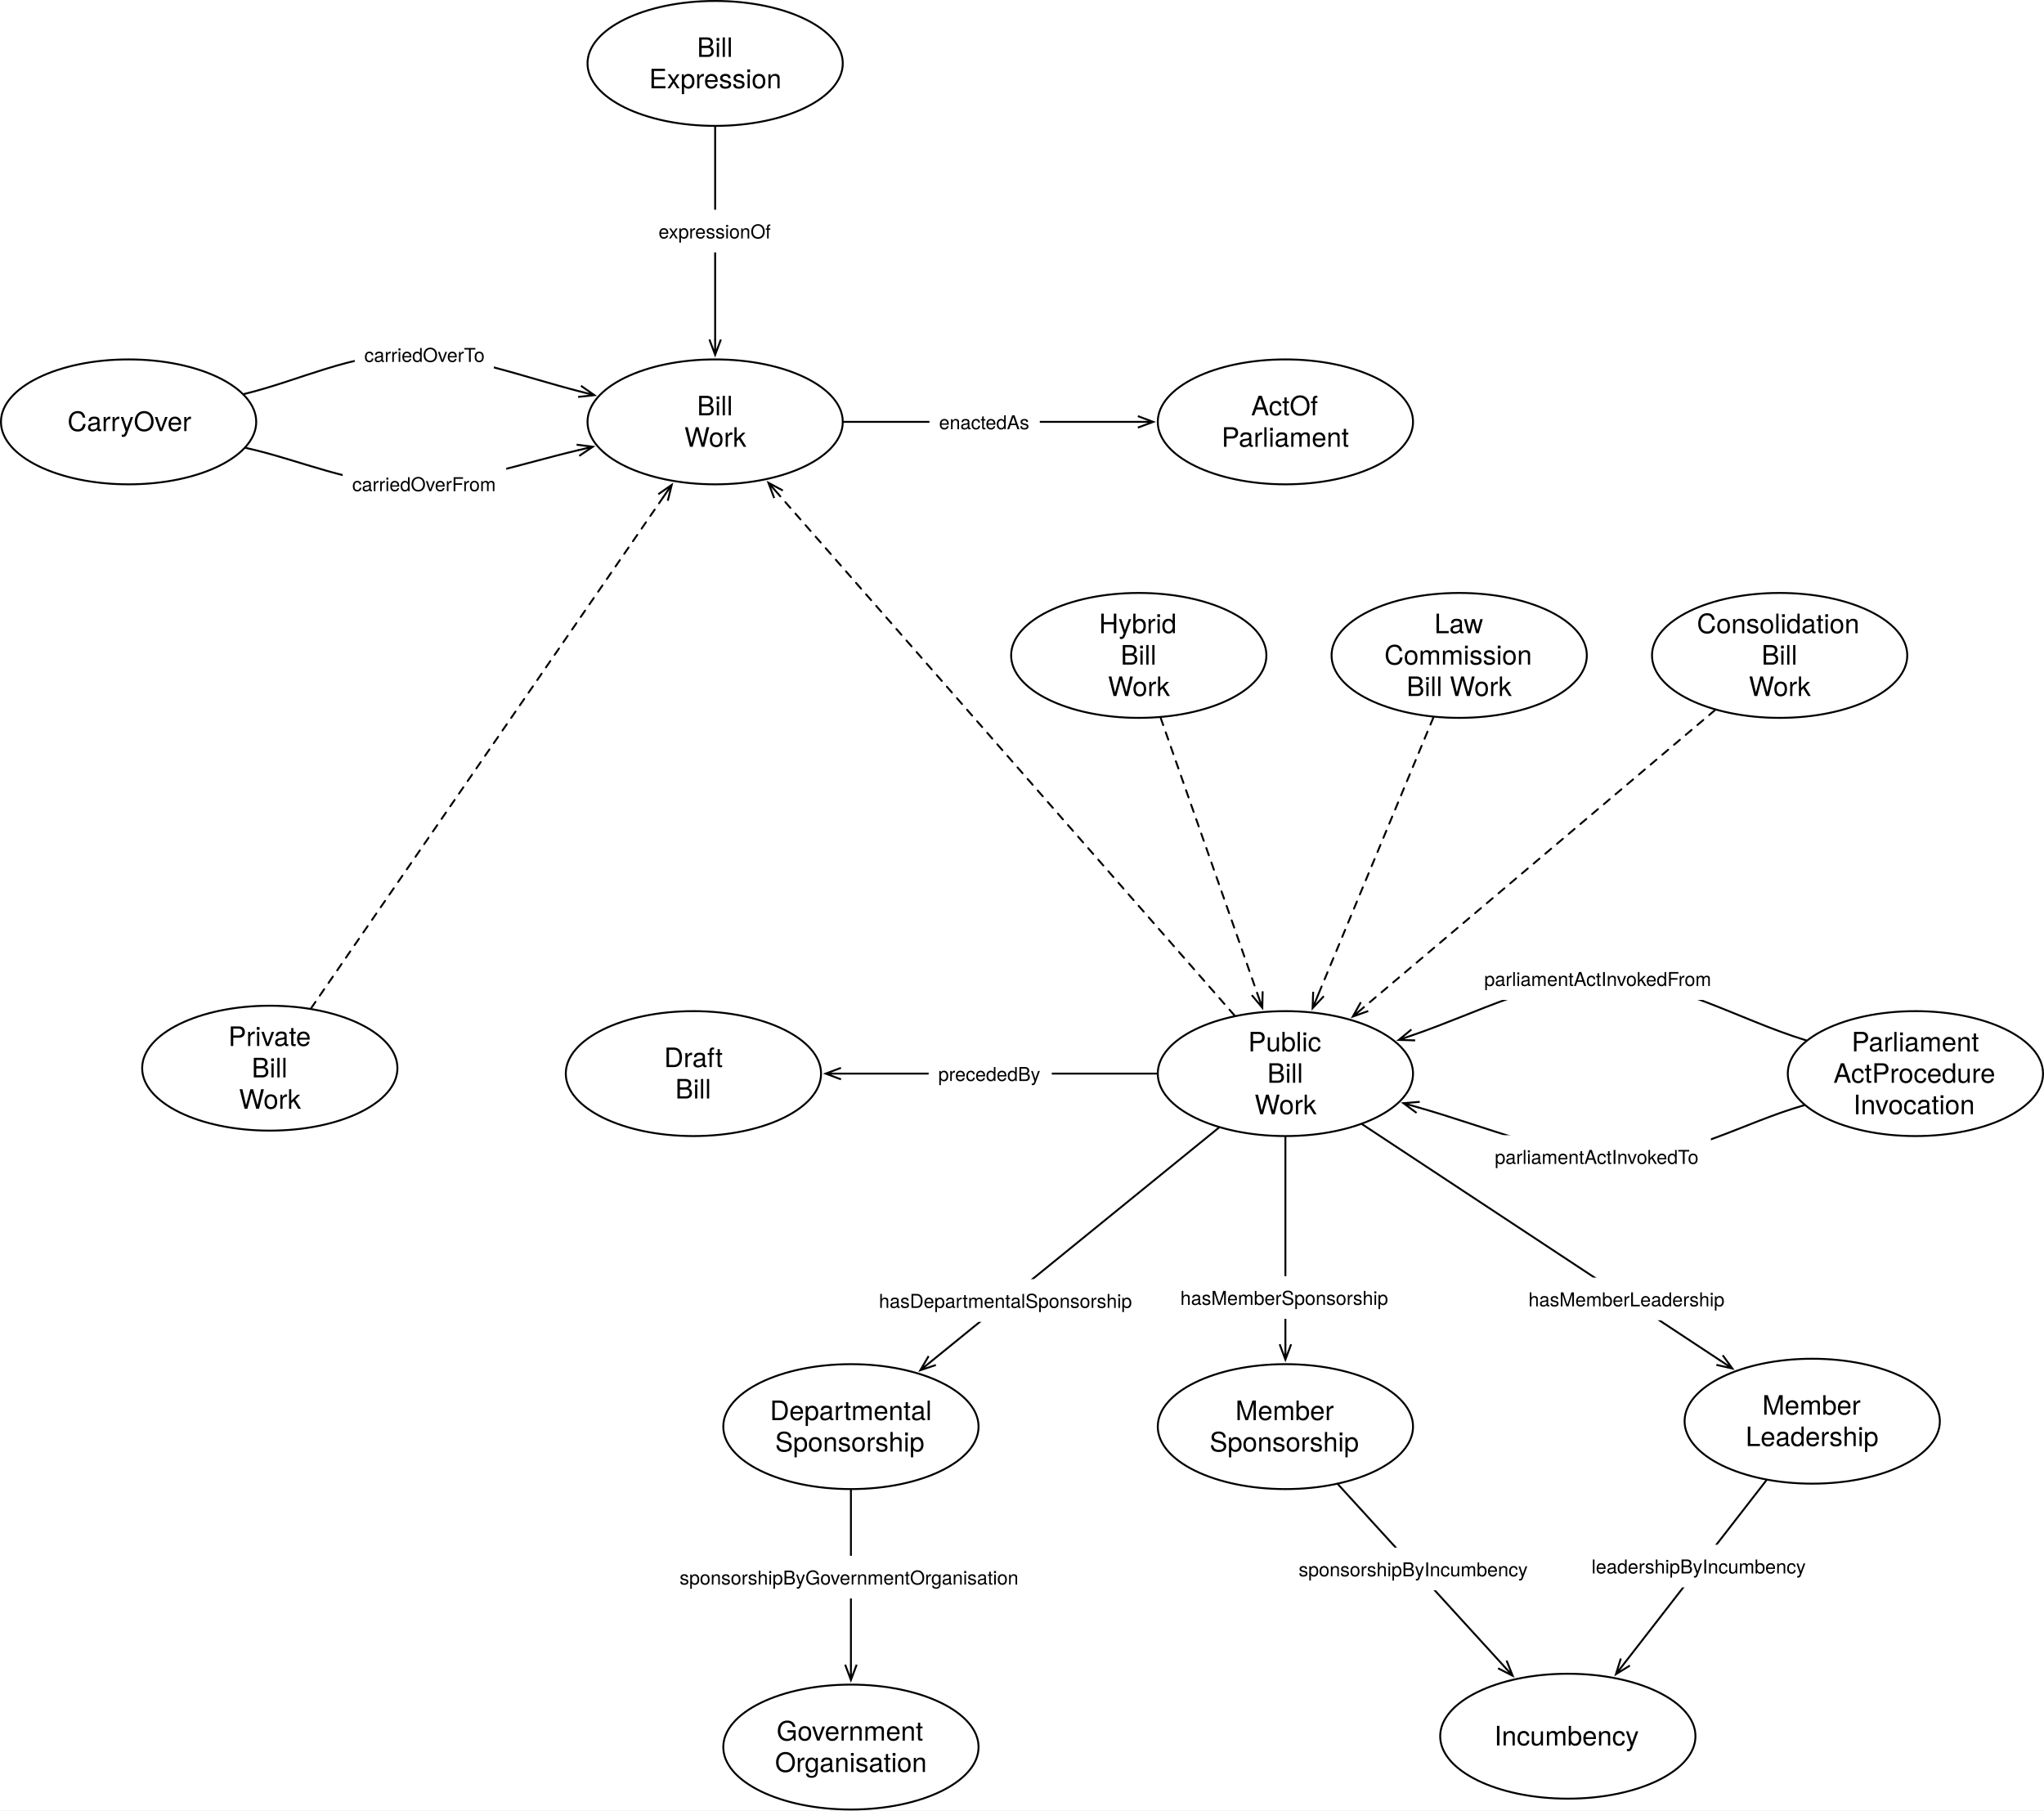
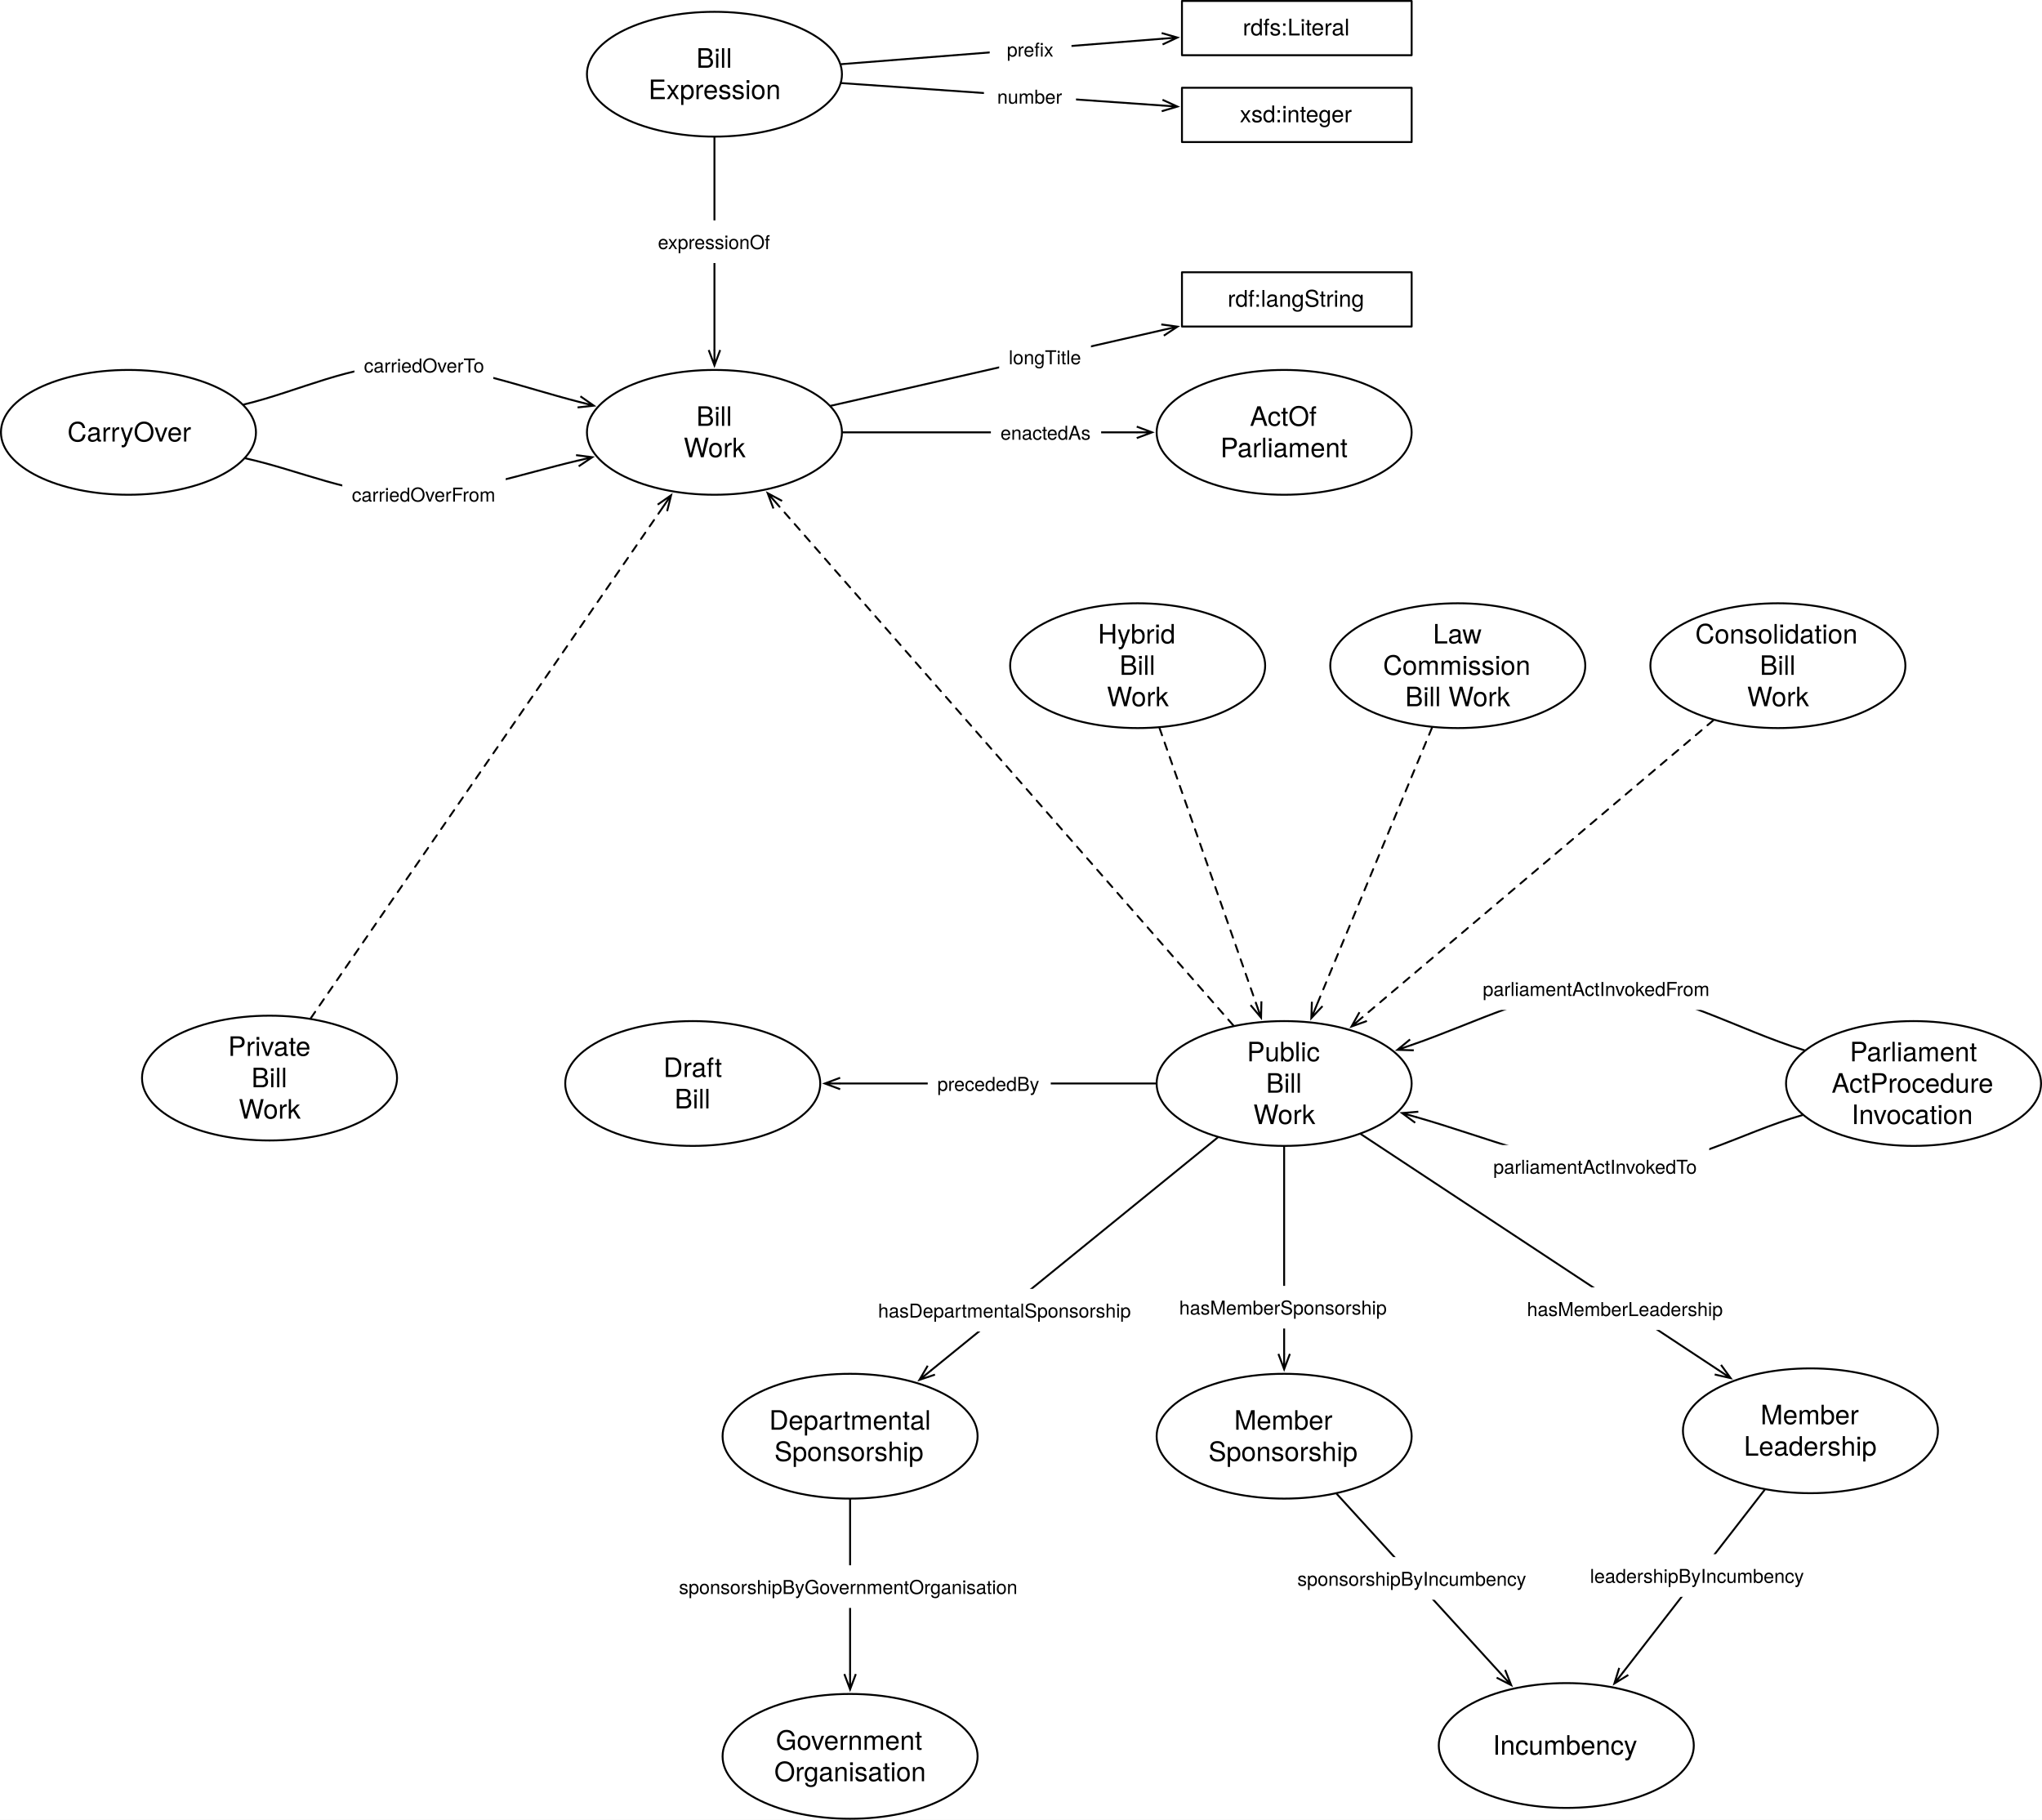
- <svg xmlns="http://www.w3.org/2000/svg" version="1.1" viewBox="336.823 73.201 1066.827 944.937" width="1066.827" height="944.937">
+ <svg xmlns="http://www.w3.org/2000/svg" version="1.1" viewBox="336.823 67.531 1066.827 950.606" width="1066.827" height="950.606">
  <defs>
    <marker orient="auto" overflow="visible" markerUnits="strokeWidth" id="StickArrow_Marker" stroke-linejoin="miter" stroke-miterlimit="10" viewBox="-1 -4 10 8" markerWidth="10" markerHeight="8" color="black">
      <g>
        <path d="M 8 0 L 0 0 M 0 -3 L 8 0 L 0 3" fill="none" stroke="currentColor" stroke-width="1" />
      </g>
    </marker>
  </defs>
  <g id="Canvas_1" stroke-opacity="1" fill="none" fill-opacity="1" stroke-dasharray="none" stroke="none">
-     <rect fill="white" x="336.823" y="73.201" width="1066.827" height="944.937" />
+     <rect fill="white" x="336.823" y="67.531" width="1066.827" height="950.606" />
    <g id="Canvas_1_Layer_1">
      <g id="Graphic_227">
        <ellipse cx="1007.716" cy="633.543" rx="66.614" ry="32.598" fill="white" />
        <ellipse cx="1007.716" cy="633.543" rx="66.614" ry="32.598" stroke="black" stroke-linecap="round" stroke-linejoin="round" stroke-width="1" />
        <text transform="translate(959.4252 608.9553)" fill="black">
          <tspan font-family="Helvetica Neue" font-size="14" fill="black" x="28.845" y="13">Public</tspan>
          <tspan font-family="Helvetica Neue" font-size="14" fill="black" x="38.834" y="29.392">Bill</tspan>
          <tspan font-family="Helvetica Neue" font-size="14" fill="black" x="32.226" y="45.784">Work</tspan>
        </text>
      </g>
      <g id="Graphic_230">
        <ellipse cx="1007.716" cy="293.386" rx="66.614" ry="32.598" fill="white" />
        <ellipse cx="1007.716" cy="293.386" rx="66.614" ry="32.598" stroke="black" stroke-linecap="round" stroke-linejoin="round" stroke-width="1" />
        <text transform="translate(959.4252 276.9938)" fill="black">
          <tspan font-family="Helvetica Neue" font-size="14" fill="black" x="30.399" y="13">ActOf</tspan>
          <tspan font-family="Helvetica Neue" font-size="14" fill="black" x="14.971" y="29.392">Parliament</tspan>
        </text>
      </g>
      <g id="Graphic_238">
        <ellipse cx="780.945" cy="985.039" rx="66.614" ry="32.598" fill="white" />
        <ellipse cx="780.945" cy="985.039" rx="66.614" ry="32.598" stroke="black" stroke-linecap="round" stroke-linejoin="round" stroke-width="1" />
        <text transform="translate(732.6535 968.6474)" fill="black">
          <tspan font-family="Helvetica Neue" font-size="14" fill="black" x="9.525" y="13">Government</tspan>
          <tspan font-family="Helvetica Neue" font-size="14" fill="black" x="8.685" y="29.392">Organisation</tspan>
        </text>
      </g>
      <g id="Line_239">
        <line x1="972.952" y1="661.79" x2="823.393" y2="783.306" marker-end="url(#StickArrow_Marker)" stroke="black" stroke-linecap="round" stroke-linejoin="round" stroke-width="1" />
      </g>
      <g id="Graphic_240">
        <rect x="790.558" y="740.828" width="142.81" height="22.28" fill="white" />
        <text transform="translate(795.5578 745.8282)" fill="black">
          <tspan font-family="Helvetica Neue" font-size="10" fill="black" x="6536993e-19" y="10">hasDepartmentalSponsorship</tspan>
        </text>
      </g>
      <g id="Graphic_244">
        <ellipse cx="1007.716" cy="817.795" rx="66.614" ry="32.598" fill="white" />
        <ellipse cx="1007.716" cy="817.795" rx="66.614" ry="32.598" stroke="black" stroke-linecap="round" stroke-linejoin="round" stroke-width="1" />
        <text transform="translate(959.4252 801.4033)" fill="black">
          <tspan font-family="Helvetica Neue" font-size="14" fill="black" x="22.223" y="13">Member</tspan>
          <tspan font-family="Helvetica Neue" font-size="14" fill="black" x="8.748" y="29.392">Sponsorship</tspan>
        </text>
      </g>
      <g id="Graphic_245">
        <ellipse cx="1155.118" cy="979.37" rx="66.614" ry="32.598" fill="white" />
        <ellipse cx="1155.118" cy="979.37" rx="66.614" ry="32.598" stroke="black" stroke-linecap="round" stroke-linejoin="round" stroke-width="1" />
        <text transform="translate(1106.827 971.1741)" fill="black">
          <tspan font-family="Helvetica Neue" font-size="14" fill="black" x="9.903" y="13">Incumbency</tspan>
        </text>
      </g>
      <g id="Line_248">
        <line x1="1007.716" y1="666.642" x2="1007.716" y2="774.797" marker-end="url(#StickArrow_Marker)" stroke="black" stroke-linecap="round" stroke-linejoin="round" stroke-width="1" />
      </g>
      <g id="Graphic_249">
        <rect x="947.886" y="739.258" width="119.66" height="22.28" fill="white" />
        <text transform="translate(952.8865 744.2577)" fill="black">
          <tspan font-family="Helvetica Neue" font-size="10" fill="black" x="0" y="10">hasMemberSponsorship</tspan>
        </text>
      </g>
      <g id="Line_252">
        <line x1="1035.216" y1="847.939" x2="1120.946" y2="941.912" marker-end="url(#StickArrow_Marker)" stroke="black" stroke-linecap="round" stroke-linejoin="round" stroke-width="1" />
      </g>
      <g id="Graphic_253">
        <rect x="1009.632" y="880.937" width="131.7" height="22.28" fill="white" />
        <text transform="translate(1014.632 885.9366)" fill="black">
          <tspan font-family="Helvetica Neue" font-size="10" fill="black" x="35527137e-20" y="10">sponsorshipByIncumbency</tspan>
        </text>
      </g>
      <g id="Graphic_266">
        <ellipse cx="698.74" cy="633.543" rx="66.614" ry="32.598" fill="white" />
        <ellipse cx="698.74" cy="633.543" rx="66.614" ry="32.598" stroke="black" stroke-linecap="round" stroke-linejoin="round" stroke-width="1" />
        <text transform="translate(650.4488 617.1513)" fill="black">
          <tspan font-family="Helvetica Neue" font-size="14" fill="black" x="32.996" y="13">Draft</tspan>
          <tspan font-family="Helvetica Neue" font-size="14" fill="black" x="38.834" y="29.392">Bill</tspan>
        </text>
      </g>
      <g id="Line_268">
        <line x1="940.602" y1="633.543" x2="775.754" y2="633.543" marker-end="url(#StickArrow_Marker)" stroke="black" stroke-linecap="round" stroke-linejoin="round" stroke-width="1" />
      </g>
      <g id="Graphic_267">
        <rect x="821.514" y="622.403" width="64.27" height="22.28" fill="white" />
        <text transform="translate(826.5135 627.4033)" fill="black">
          <tspan font-family="Helvetica Neue" font-size="10" fill="black" x="21671553e-20" y="10">precededBy</tspan>
        </text>
      </g>
      <g id="Line_271">
        <line x1="777.193" y1="293.386" x2="930.702" y2="293.386" marker-end="url(#StickArrow_Marker)" stroke="black" stroke-linecap="round" stroke-linejoin="round" stroke-width="1" />
      </g>
      <g id="Graphic_270">
-         <rect x="821.926" y="282.246" width="57.6" height="22.28" fill="white" />
-         <text transform="translate(826.9264 287.2458)" fill="black">
+         <rect x="854.503" y="282.246" width="57.6" height="22.28" fill="white" />
+         <text transform="translate(859.5033 287.2458)" fill="black">
          <tspan font-family="Helvetica Neue" font-size="10" fill="black" x="0" y="10">enactedAs</tspan>
        </text>
      </g>
      <g id="Graphic_272">
        <ellipse cx="780.945" cy="817.795" rx="66.614" ry="32.598" fill="white" />
        <ellipse cx="780.945" cy="817.795" rx="66.614" ry="32.598" stroke="black" stroke-linecap="round" stroke-linejoin="round" stroke-width="1" />
        <text transform="translate(732.6535 801.4033)" fill="black">
          <tspan font-family="Helvetica Neue" font-size="14" fill="black" x="6.018" y="13">Departmental</tspan>
          <tspan font-family="Helvetica Neue" font-size="14" fill="black" x="8.748" y="29.392">Sponsorship</tspan>
        </text>
      </g>
      <g id="Line_274">
        <line x1="780.945" y1="850.894" x2="780.945" y2="942.041" marker-end="url(#StickArrow_Marker)" stroke="black" stroke-linecap="round" stroke-linejoin="round" stroke-width="1" />
      </g>
      <g id="Graphic_273">
        <rect x="686.535" y="885.225" width="188.82" height="22.28" fill="white" />
        <text transform="translate(691.5349 890.2245)" fill="black">
          <tspan font-family="Helvetica Neue" font-size="10" fill="black" x="0" y="10">sponsorshipByGovernmentOrganisation</tspan>
        </text>
      </g>
      <g id="Graphic_284">
        <ellipse cx="403.937" cy="293.386" rx="66.614" ry="32.598" fill="white" />
        <ellipse cx="403.937" cy="293.386" rx="66.614" ry="32.598" stroke="black" stroke-linecap="round" stroke-linejoin="round" stroke-width="1" />
        <text transform="translate(355.6457 285.1898)" fill="black">
          <tspan font-family="Helvetica Neue" font-size="14" fill="black" x="16.406" y="13">CarryOver</tspan>
        </text>
      </g>
      <g id="Line_286">
        <path d="M 465.112 306.958 C 493.694 313.3 520.369 326.132 550.867 325.984 C 578.351 325.851 608.956 315.177 638.459 308.211" marker-end="url(#StickArrow_Marker)" stroke="black" stroke-linecap="round" stroke-linejoin="round" stroke-width="1" />
      </g>
      <g id="Graphic_285">
        <rect x="515.659" y="314.563" width="85.38" height="22.28" fill="white" />
        <text transform="translate(520.6586 319.5634)" fill="black">
          <tspan font-family="Helvetica Neue" font-size="10" fill="black" x="5115908e-19" y="10">carriedOverFrom</tspan>
        </text>
      </g>
      <g id="Line_288">
        <path d="M 464.192 278.855 C 493.081 271.888 520.08 257.799 550.867 257.953 C 578.648 258.092 609.529 269.828 639.311 277.463" marker-end="url(#StickArrow_Marker)" stroke="black" stroke-linecap="round" stroke-linejoin="round" stroke-width="1" />
      </g>
      <g id="Graphic_287">
        <rect x="521.971" y="247.108" width="72.59" height="22.28" fill="white" />
        <text transform="translate(526.9708 252.1078)" fill="black">
          <tspan font-family="Helvetica Neue" font-size="10" fill="black" x="7105427e-20" y="10">carriedOverTo</tspan>
        </text>
      </g>
      <g id="Graphic_289">
        <ellipse cx="1336.535" cy="633.543" rx="66.614" ry="32.598" fill="white" />
        <ellipse cx="1336.535" cy="633.543" rx="66.614" ry="32.598" stroke="black" stroke-linecap="round" stroke-linejoin="round" stroke-width="1" />
        <text transform="translate(1288.244 608.9553)" fill="black">
          <tspan font-family="Helvetica Neue" font-size="14" fill="black" x="14.971" y="13">Parliament</tspan>
          <tspan font-family="Helvetica Neue" font-size="14" fill="black" x="5.507" y="29.392">ActProcedure</tspan>
          <tspan font-family="Helvetica Neue" font-size="14" fill="black" x="15.881" y="45.784">Invocation</tspan>
        </text>
      </g>
      <g id="Line_291">
        <path d="M 1279.478 616.178 C 1244.17 605.432 1209.279 583.901 1173.543 583.937 C 1140.909 583.97 1107.552 601.99 1074.467 613.356" marker-end="url(#StickArrow_Marker)" stroke="black" stroke-linecap="round" stroke-linejoin="round" stroke-width="1" />
      </g>
      <g id="Graphic_290">
        <rect x="1106.487" y="572.816" width="130.59" height="22.28" fill="white" />
        <text transform="translate(1111.487 577.8161)" fill="black">
          <tspan font-family="Helvetica Neue" font-size="10" fill="black" x="7105427e-20" y="10">parliamentActInvokedFrom</tspan>
        </text>
      </g>
      <g id="Line_293">
        <path d="M 1278.446 650.064 C 1246.316 659.202 1217.212 677.725 1182.047 677.48 C 1149.798 677.256 1112.435 661.246 1076.998 651.167" marker-end="url(#StickArrow_Marker)" stroke="black" stroke-linecap="round" stroke-linejoin="round" stroke-width="1" />
      </g>
      <g id="Graphic_292">
        <rect x="1112" y="665.688" width="117.8" height="22.28" fill="white" />
        <text transform="translate(1117 670.6878)" fill="black">
          <tspan font-family="Helvetica Neue" font-size="10" fill="black" x="0" y="10">parliamentActInvokedTo</tspan>
        </text>
      </g>
      <g id="Graphic_294">
        <ellipse cx="710.079" cy="293.386" rx="66.614" ry="32.598" fill="white" />
        <ellipse cx="710.079" cy="293.386" rx="66.614" ry="32.598" stroke="black" stroke-linecap="round" stroke-linejoin="round" stroke-width="1" />
        <text transform="translate(661.7874 276.9938)" fill="black">
          <tspan font-family="Helvetica Neue" font-size="14" fill="black" x="38.834" y="13">Bill</tspan>
          <tspan font-family="Helvetica Neue" font-size="14" fill="black" x="32.226" y="29.392">Work</tspan>
        </text>
      </g>
      <g id="Line_296">
        <line x1="499.211" y1="599.401" x2="682.888" y2="332.846" marker-end="url(#StickArrow_Marker)" stroke="black" stroke-linecap="round" stroke-linejoin="round" stroke-dasharray="4.0,4.0" stroke-width="1" />
      </g>
      <g id="Graphic_297">
        <ellipse cx="477.638" cy="630.709" rx="66.614" ry="32.598" fill="white" />
        <ellipse cx="477.638" cy="630.709" rx="66.614" ry="32.598" stroke="black" stroke-linecap="round" stroke-linejoin="round" stroke-width="1" />
        <text transform="translate(429.3465 606.1207)" fill="black">
          <tspan font-family="Helvetica Neue" font-size="14" fill="black" x="26.647" y="13">Private</tspan>
          <tspan font-family="Helvetica Neue" font-size="14" fill="black" x="38.834" y="29.392">Bill</tspan>
          <tspan font-family="Helvetica Neue" font-size="14" fill="black" x="32.226" y="45.784">Work</tspan>
        </text>
      </g>
      <g id="Line_298">
        <line x1="981.159" y1="603.192" x2="743.155" y2="331.187" marker-end="url(#StickArrow_Marker)" stroke="black" stroke-linecap="round" stroke-linejoin="round" stroke-dasharray="4.0,4.0" stroke-width="1" />
      </g>
      <g id="Graphic_299">
        <ellipse cx="931.181" cy="415.276" rx="66.614" ry="32.598" fill="white" />
        <ellipse cx="931.181" cy="415.276" rx="66.614" ry="32.598" stroke="black" stroke-linecap="round" stroke-linejoin="round" stroke-width="1" />
        <text transform="translate(882.8898 390.6876)" fill="black">
          <tspan font-family="Helvetica Neue" font-size="14" fill="black" x="27.55" y="13">Hybrid</tspan>
          <tspan font-family="Helvetica Neue" font-size="14" fill="black" x="38.834" y="29.392">Bill</tspan>
          <tspan font-family="Helvetica Neue" font-size="14" fill="black" x="32.226" y="45.784">Work</tspan>
        </text>
      </g>
      <g id="Line_300">
        <line x1="942.613" y1="447.879" x2="993.008" y2="591.598" marker-end="url(#StickArrow_Marker)" stroke="black" stroke-linecap="round" stroke-linejoin="round" stroke-dasharray="4.0,4.0" stroke-width="1" />
      </g>
      <g id="Graphic_301">
        <ellipse cx="1282.677" cy="814.961" rx="66.614" ry="32.598" fill="white" />
        <ellipse cx="1282.677" cy="814.961" rx="66.614" ry="32.598" stroke="black" stroke-linecap="round" stroke-linejoin="round" stroke-width="1" />
        <text transform="translate(1234.386 798.5686)" fill="black">
          <tspan font-family="Helvetica Neue" font-size="14" fill="black" x="22.223" y="13">Member</tspan>
          <tspan font-family="Helvetica Neue" font-size="14" fill="black" x="13.543" y="29.392">Leadership</tspan>
        </text>
      </g>
      <g id="Line_303">
        <line x1="1047.822" y1="660.005" x2="1234.308" y2="783.047" marker-end="url(#StickArrow_Marker)" stroke="black" stroke-linecap="round" stroke-linejoin="round" stroke-width="1" />
      </g>
      <g id="Graphic_302">
        <rect x="1129.585" y="740.027" width="112.81" height="22.28" fill="white" />
        <text transform="translate(1134.585 745.0269)" fill="black">
          <tspan font-family="Helvetica Neue" font-size="10" fill="black" x="6536993e-19" y="10">hasMemberLeadership</tspan>
        </text>
      </g>
      <g id="Line_305">
        <line x1="1258.72" y1="845.839" x2="1185.144" y2="940.67" marker-end="url(#StickArrow_Marker)" stroke="black" stroke-linecap="round" stroke-linejoin="round" stroke-width="1" />
      </g>
      <g id="Graphic_304">
        <rect x="1162.519" y="879.432" width="122.99" height="22.28" fill="white" />
        <text transform="translate(1167.519 884.4315)" fill="black">
          <tspan font-family="Helvetica Neue" font-size="10" fill="black" x="7958079e-19" y="10">leadershipByIncumbency</tspan>
        </text>
      </g>
      <g id="Graphic_306">
        <ellipse cx="1098.425" cy="415.276" rx="66.614" ry="32.598" fill="white" />
        <ellipse cx="1098.425" cy="415.276" rx="66.614" ry="32.598" stroke="black" stroke-linecap="round" stroke-linejoin="round" stroke-width="1" />
        <text transform="translate(1050.134 390.6876)" fill="black">
          <tspan font-family="Helvetica Neue" font-size="14" fill="black" x="35.334" y="13">Law</tspan>
          <tspan font-family="Helvetica Neue" font-size="14" fill="black" x="9.259" y="29.392">Commission</tspan>
          <tspan font-family="Helvetica Neue" font-size="14" fill="black" x="20.823" y="45.784">Bill Work</tspan>
        </text>
      </g>
      <g id="Graphic_307">
        <ellipse cx="1265.669" cy="415.276" rx="66.614" ry="32.598" fill="white" />
        <ellipse cx="1265.669" cy="415.276" rx="66.614" ry="32.598" stroke="black" stroke-linecap="round" stroke-linejoin="round" stroke-width="1" />
        <text transform="translate(1217.378 390.6876)" fill="black">
          <tspan font-family="Helvetica Neue" font-size="14" fill="black" x="5.122" y="13">Consolidation</tspan>
          <tspan font-family="Helvetica Neue" font-size="14" fill="black" x="38.834" y="29.392">Bill</tspan>
          <tspan font-family="Helvetica Neue" font-size="14" fill="black" x="32.226" y="45.784">Work</tspan>
        </text>
      </g>
      <g id="Line_308">
        <line x1="1084.956" y1="447.685" x2="1024.985" y2="591.992" marker-end="url(#StickArrow_Marker)" stroke="black" stroke-linecap="round" stroke-linejoin="round" stroke-dasharray="4.0,4.0" stroke-width="1" />
      </g>
      <g id="Line_309">
        <line x1="1231.93" y1="443.825" x2="1049.014" y2="598.6" marker-end="url(#StickArrow_Marker)" stroke="black" stroke-linecap="round" stroke-linejoin="round" stroke-dasharray="4.0,4.0" stroke-width="1" />
      </g>
      <g id="Graphic_310">
        <ellipse cx="710.079" cy="106.299" rx="66.614" ry="32.598" fill="white" />
        <ellipse cx="710.079" cy="106.299" rx="66.614" ry="32.598" stroke="black" stroke-linecap="round" stroke-linejoin="round" stroke-width="1" />
        <text transform="translate(661.7874 89.90721)" fill="black">
          <tspan font-family="Helvetica Neue" font-size="14" fill="black" x="38.834" y="13">Bill</tspan>
          <tspan font-family="Helvetica Neue" font-size="14" fill="black" x="13.809" y="29.392">Expression</tspan>
        </text>
      </g>
      <g id="Line_312">
        <line x1="710.079" y1="139.398" x2="710.079" y2="250.387" marker-end="url(#StickArrow_Marker)" stroke="black" stroke-linecap="round" stroke-linejoin="round" stroke-width="1" />
      </g>
      <g id="Graphic_311">
        <rect x="675.539" y="182.657" width="69.08" height="22.28" fill="white" />
        <text transform="translate(680.5387 187.6575)" fill="black">
          <tspan font-family="Helvetica Neue" font-size="10" fill="black" x="8704149e-19" y="10">expressionOf</tspan>
        </text>
      </g>
+       <g id="Graphic_315">
+         <rect x="954.331" y="209.764" width="120" height="28.346" fill="white" />
+         <rect x="954.331" y="209.764" width="120" height="28.346" stroke="black" stroke-linecap="round" stroke-linejoin="round" stroke-width="1" />
+         <text transform="translate(959.3307 216.769)" fill="black">
+           <tspan font-family="Helvetica Neue" font-size="12" fill="black" x="18.886" y="11">rdf:langString</tspan>
+         </text>
+       </g>
+       <g id="Line_314">
+         <line x1="770.952" y1="279.491" x2="944.192" y2="239.947" marker-end="url(#StickArrow_Marker)" stroke="black" stroke-linecap="round" stroke-linejoin="round" stroke-width="1" />
+       </g>
+       <g id="Graphic_313">
+         <rect x="858.828" y="242.819" width="47.96" height="22.28" fill="white" />
+         <text transform="translate(863.8279 247.8185)" fill="black">
+           <tspan font-family="Helvetica Neue" font-size="10" fill="black" x="0" y="10">longTitle</tspan>
+         </text>
+       </g>
+       <g id="Graphic_318">
+         <rect x="954.331" y="68.031" width="120" height="28.346" fill="white" />
+         <rect x="954.331" y="68.031" width="120" height="28.346" stroke="black" stroke-linecap="round" stroke-linejoin="round" stroke-width="1" />
+         <text transform="translate(959.3307 75.03673)" fill="black">
+           <tspan font-family="Helvetica Neue" font-size="12" fill="black" x="26.776" y="11">rdfs:Literal</tspan>
+         </text>
+       </g>
+       <g id="Line_317">
+         <line x1="776.341" y1="101.052" x2="943.963" y2="87.777" marker-end="url(#StickArrow_Marker)" stroke="black" stroke-linecap="round" stroke-linejoin="round" stroke-width="1" />
+       </g>
+       <g id="Graphic_316">
+         <rect x="853.885" y="82.079" width="42.728" height="22.28" fill="white" />
+         <text transform="translate(858.8853 87.07894)" fill="black">
+           <tspan font-family="Helvetica Neue" font-size="10" fill="black" x="3.959" y="10">prefix</tspan>
+         </text>
+       </g>
+       <g id="Graphic_319">
+         <rect x="954.331" y="113.386" width="120" height="28.346" fill="white" />
+         <rect x="954.331" y="113.386" width="120" height="28.346" stroke="black" stroke-linecap="round" stroke-linejoin="round" stroke-width="1" />
+         <text transform="translate(959.3307 120.3911)" fill="black">
+           <tspan font-family="Helvetica Neue" font-size="12" fill="black" x="25.222" y="11">xsd:integer</tspan>
+         </text>
+       </g>
+       <g id="Line_321">
+         <line x1="776.527" y1="110.942" x2="943.956" y2="122.642" marker-end="url(#StickArrow_Marker)" stroke="black" stroke-linecap="round" stroke-linejoin="round" stroke-width="1" />
+       </g>
+       <g id="Graphic_320">
+         <rect x="850.873" y="106.678" width="48.11" height="22.28" fill="white" />
+         <text transform="translate(855.873 111.6782)" fill="black">
+           <tspan font-family="Helvetica Neue" font-size="10" fill="black" x="1.915" y="10">number</tspan>
+         </text>
+       </g>
    </g>
  </g>
</svg>
